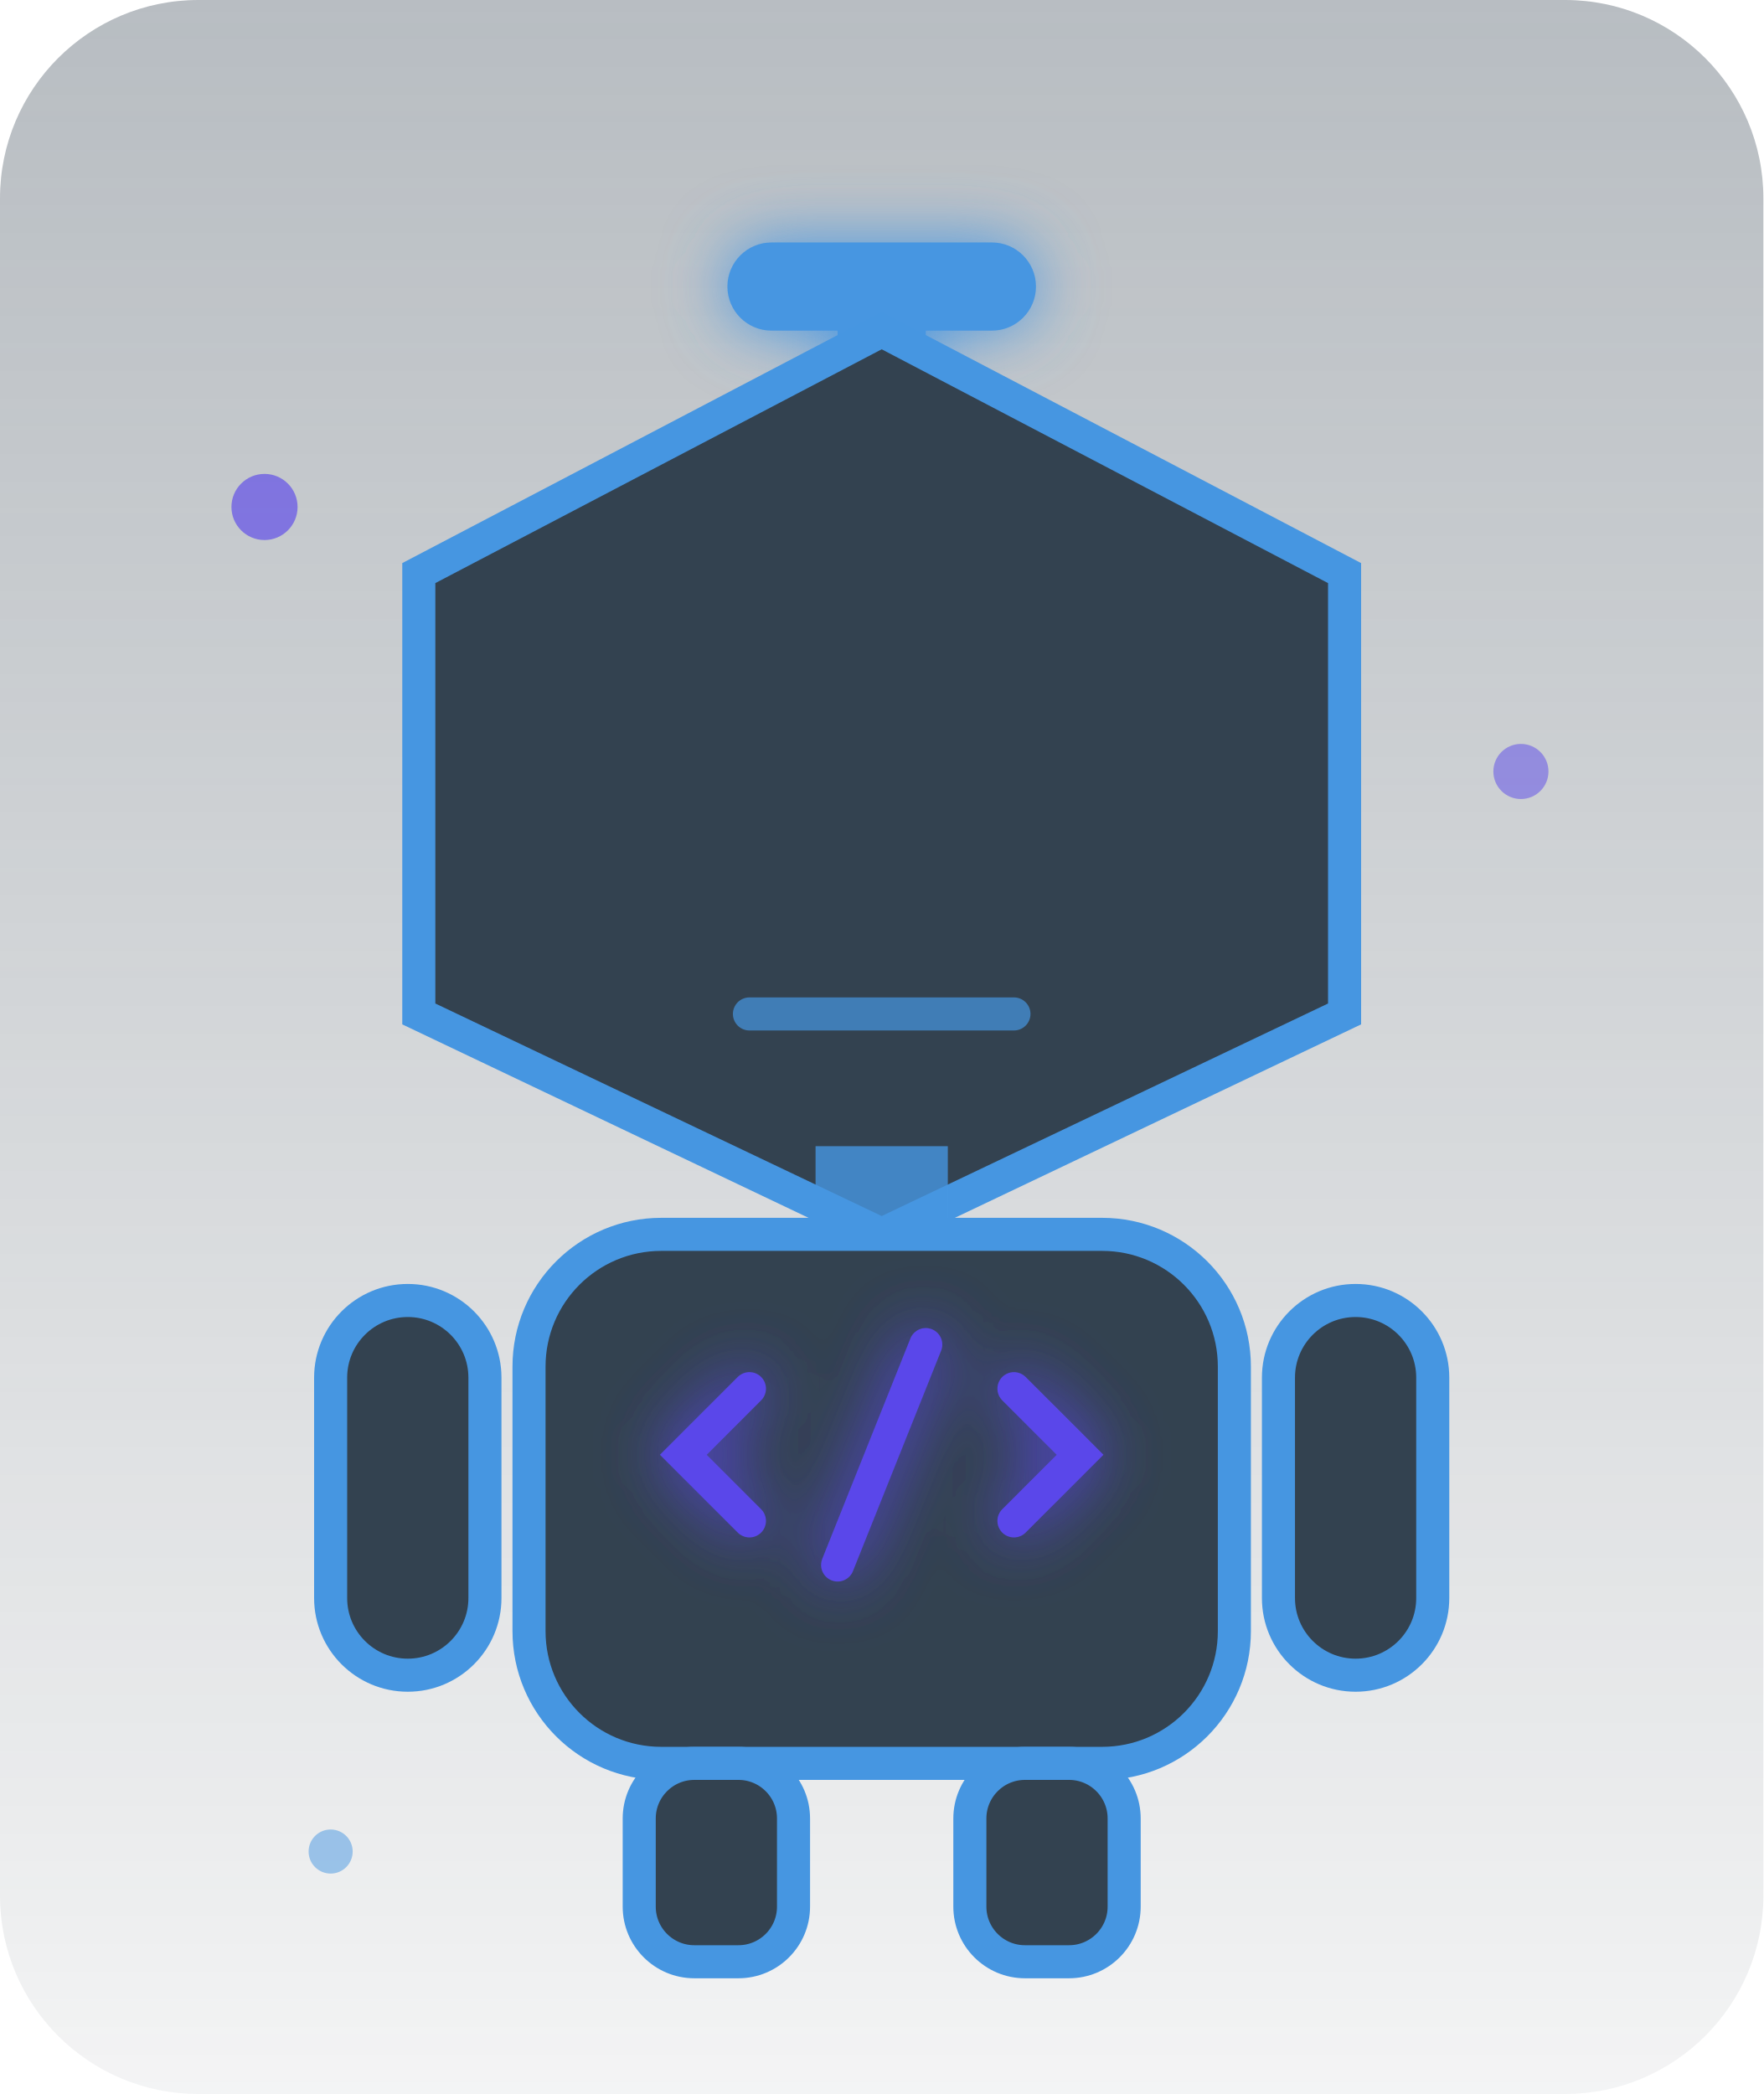
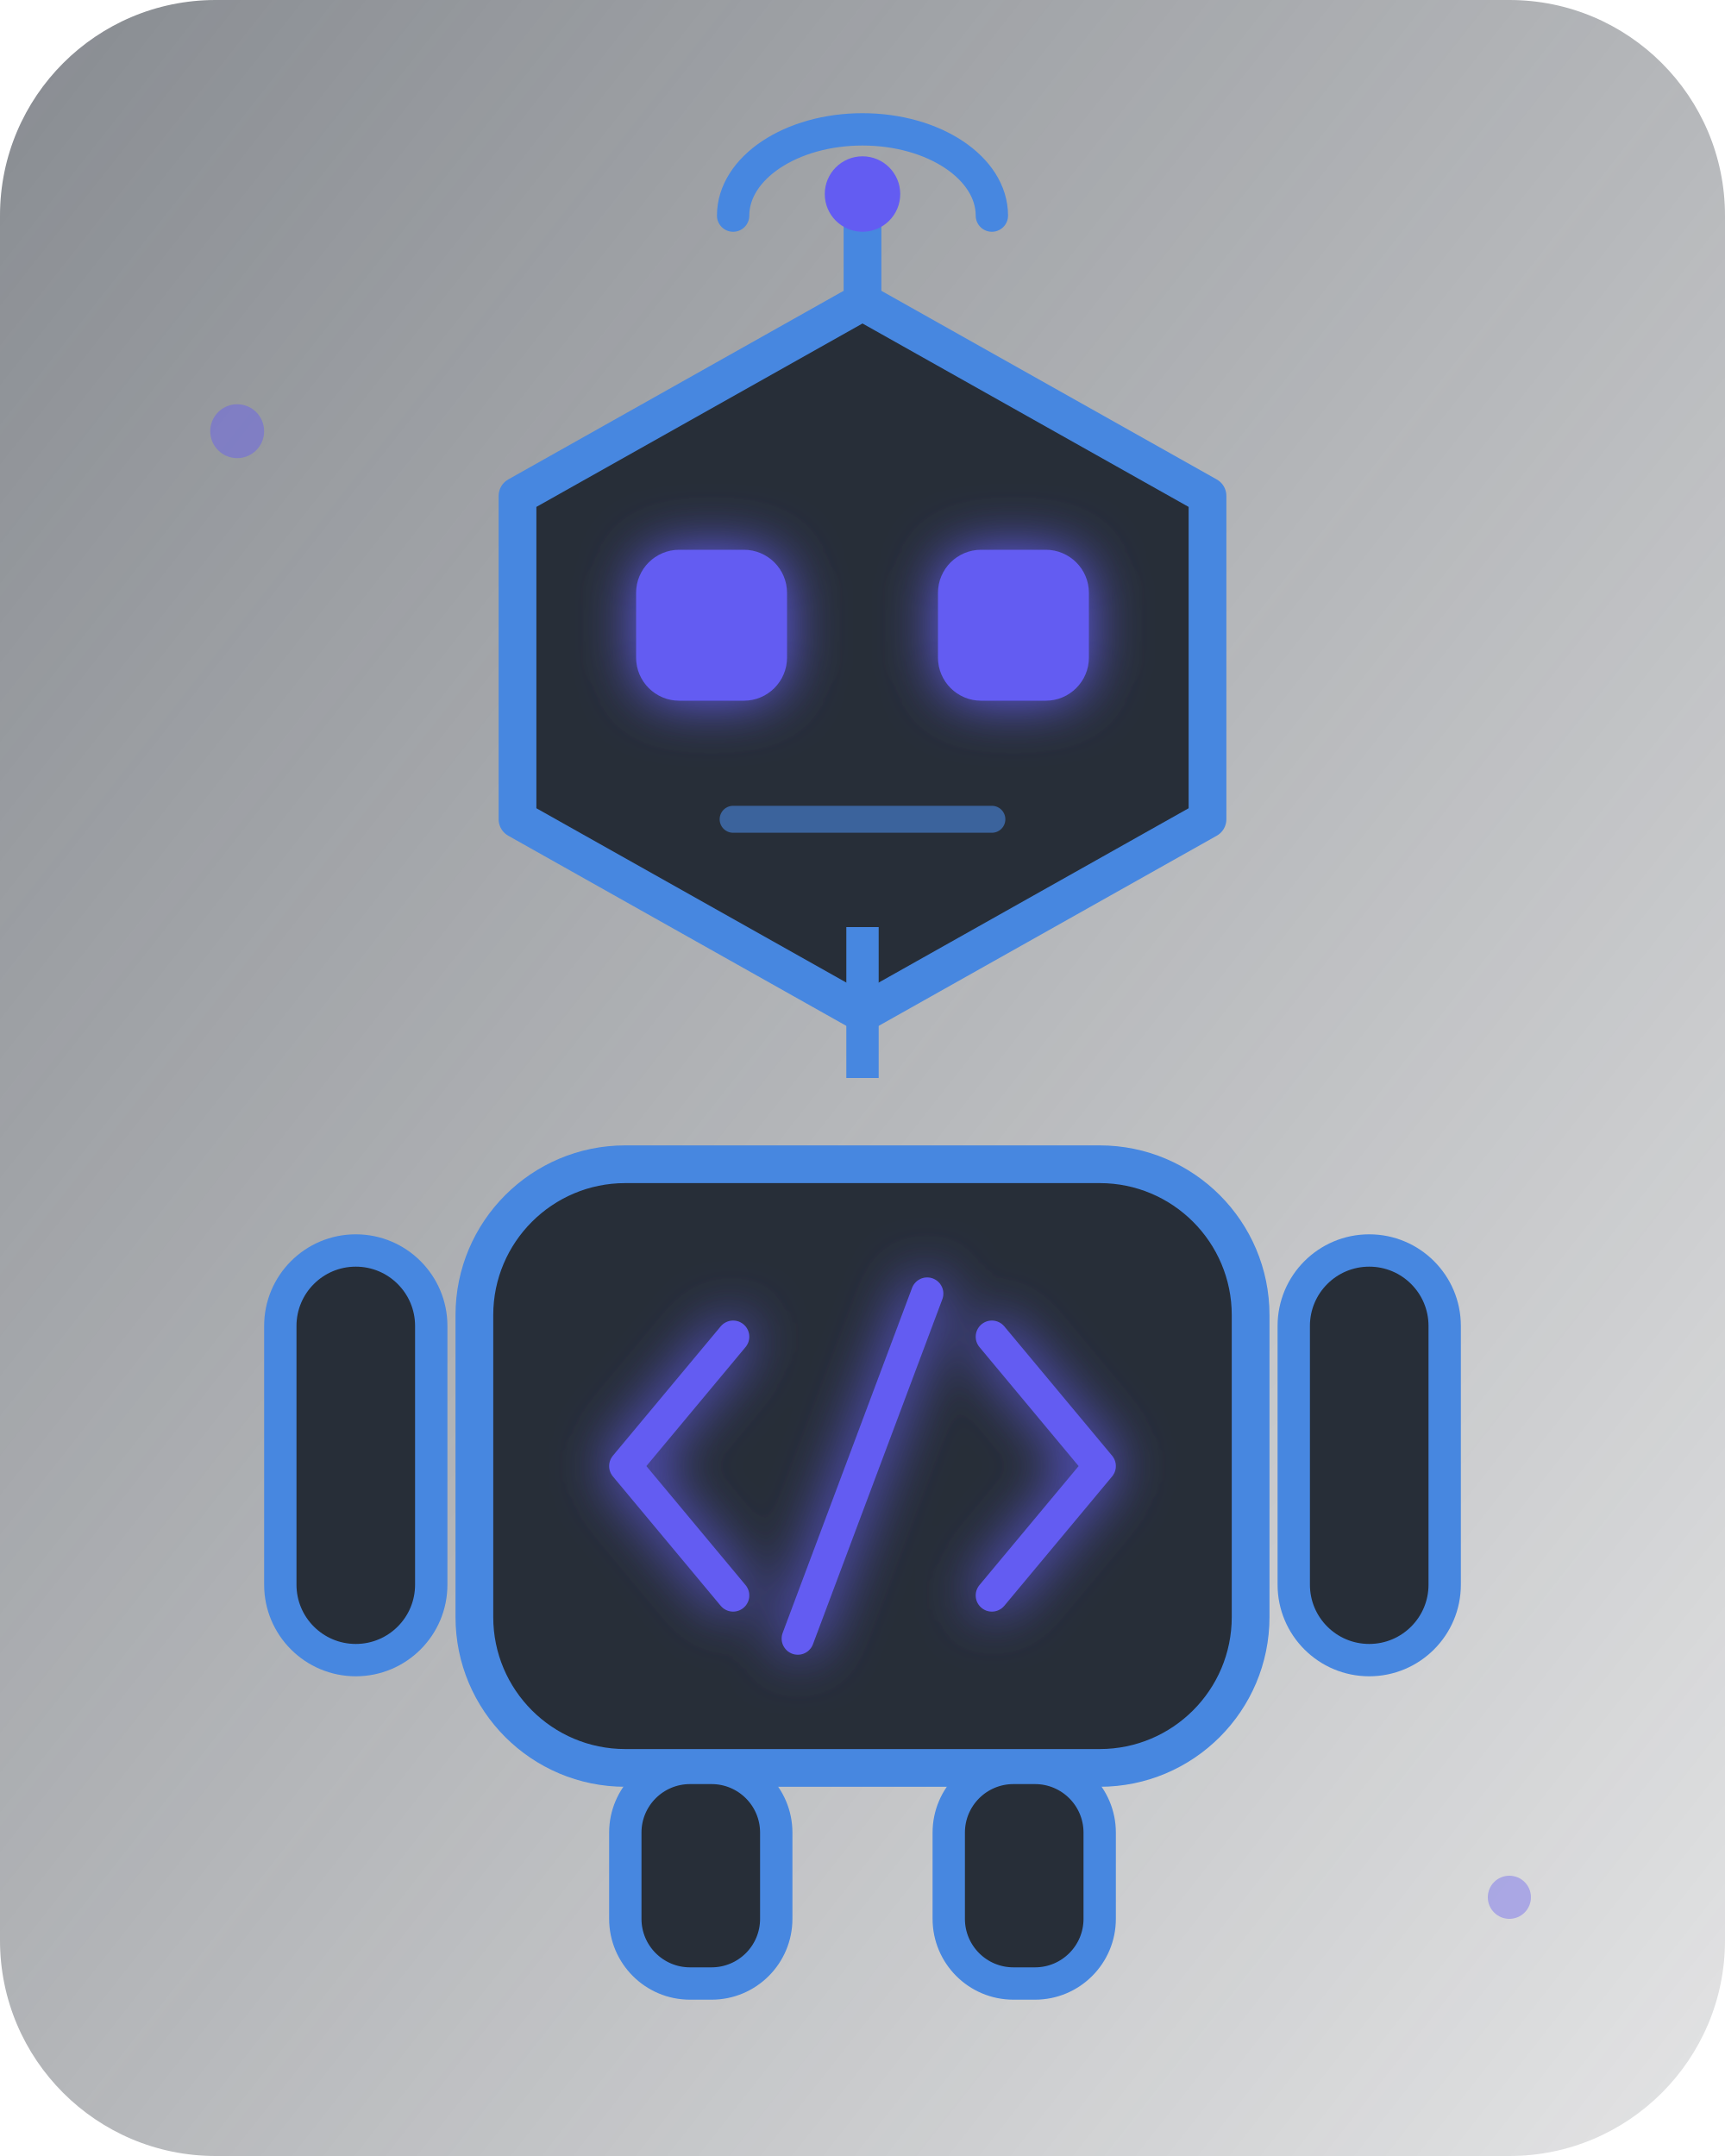
- <svg xmlns="http://www.w3.org/2000/svg" viewBox="0 0 160 190" width="160" height="190" role="img" aria-label="Code Review robot">
+ <svg xmlns="http://www.w3.org/2000/svg" viewBox="0 0 160 200" width="160" height="200" role="img" aria-label="Code Review robot">
  <defs>
-     <linearGradient id="bg" x1="0" y1="0" x2="0" y2="1">
-       <stop offset="0%" stop-color="#334250" stop-opacity="0.35" />
-       <stop offset="100%" stop-color="#1c2935" stop-opacity="0.05" />
+     <linearGradient id="bg" x1="0" y1="0" x2="1" y2="1">
+       <stop offset="0%" stop-color="#272e38" stop-opacity="0.55" />
+       <stop offset="100%" stop-color="#191e26" stop-opacity="0.12" />
    </linearGradient>
    <filter id="glow" x="-50%" y="-50%" width="200%" height="200%">
-       <feGaussianBlur stdDeviation="3" result="b" />
+       <feGaussianBlur stdDeviation="2.6" result="b" />
      <feMerge>
        <feMergeNode in="b" />
        <feMergeNode in="SourceGraphic" />
      </feMerge>
    </filter>
  </defs>
-   <rect x="0" y="0" width="160" height="190" rx="18" fill="url(#bg)" />
+   <rect width="160" height="200" rx="20" fill="url(#bg)" />
+   <path d="M80 30 V20" stroke="#4787e0" stroke-width="3.5" stroke-linecap="round" />
+   <path d="M68 20 a12 8 0 0 1 24 0" fill="none" stroke="#4787e0" stroke-width="3" stroke-linecap="round" />
+   <circle cx="80" cy="18" r="3.5" fill="#635cf2" />
+   <path d="M80 28 L112 46 v30 L80 94 L48 76 V46 Z" fill="#272e38" stroke="#4787e0" stroke-width="3.5" stroke-linejoin="round" />
  <g filter="url(#glow)">
-     <rect x="66" y="22" width="28" height="8" rx="4" fill="#4696e1" />
-     <rect x="76" y="28" width="8" height="8" fill="#4696e1" />
+     <rect x="59" y="51" width="14" height="14" rx="4" fill="#635cf2" />
+     <rect x="87" y="51" width="14" height="14" rx="4" fill="#635cf2">
+       <animate attributeName="opacity" values="1;0.35;1" dur="2.4s" repeatCount="indefinite" />
+     </rect>
  </g>
-   <path d="M80 30 L122 52 V92 L80 112 L38 92 V52 Z" fill="#334250" stroke="#4696e1" stroke-width="3" />
+   <path d="M68 76 h24" stroke="#4787e0" stroke-width="2.5" stroke-linecap="round" opacity="0.6" />
+   <path d="M80 86 v14" stroke="#4787e0" stroke-width="3" />
+   <rect x="44" y="108" width="72" height="56" rx="14" fill="#272e38" stroke="#4787e0" stroke-width="3.5" />
  <g filter="url(#glow)">
-     <path d="M52 68 h22" stroke="#5a47ea" stroke-width="6" stroke-linecap="round">
-       <animate attributeName="opacity" values="1;.35;1" dur="2.4s" repeatCount="indefinite" />
-     </path>
-     <path d="M86 68 h22" stroke="#5a47ea" stroke-width="6" stroke-linecap="round">
-       <animate attributeName="opacity" values="1;.35;1" dur="2.4s" repeatCount="indefinite" />
-     </path>
+     <path d="M68 124 l-10 12 10 12" fill="none" stroke="#635cf2" stroke-width="3" stroke-linecap="round" stroke-linejoin="round" />
+     <path d="M92 124 l10 12 -10 12" fill="none" stroke="#635cf2" stroke-width="3" stroke-linecap="round" stroke-linejoin="round" />
+     <path d="M86 120 l-12 32" stroke="#635cf2" stroke-width="3" stroke-linecap="round" />
  </g>
-   <path d="M68 92 h24" stroke="#4696e1" stroke-width="3" stroke-linecap="round" opacity="0.7" />
-   <rect x="74" y="104" width="12" height="8" fill="#4696e1" opacity="0.8" />
-   <rect x="48" y="112" width="64" height="48" rx="12" fill="#334250" stroke="#4696e1" stroke-width="3" />
-   <g filter="url(#glow)">
-     <path d="M68 126 l-6 6 6 6M92 126 l6 6 -6 6" stroke="#5a47ea" stroke-width="3" fill="none" stroke-linecap="round" />
-     <path d="M84 122 l-8 20" stroke="#5a47ea" stroke-width="3" stroke-linecap="round" />
-   </g>
-   <rect x="30" y="118" width="14" height="34" rx="7" fill="#334250" stroke="#4696e1" stroke-width="3" />
-   <rect x="116" y="118" width="14" height="34" rx="7" fill="#334250" stroke="#4696e1" stroke-width="3" />
-   <rect x="58" y="160" width="14" height="18" rx="5" fill="#334250" stroke="#4696e1" stroke-width="3" />
-   <rect x="88" y="160" width="14" height="18" rx="5" fill="#334250" stroke="#4696e1" stroke-width="3" />
-   <circle cx="24" cy="46" r="3" fill="#5a47ea" opacity="0.65">
-     <animate attributeName="opacity" values="0.65;0.15;0.65" dur="3.1s" repeatCount="indefinite" />
+   <rect x="26" y="116" width="14" height="38" rx="7" fill="#272e38" stroke="#4787e0" stroke-width="3" />
+   <rect x="120" y="116" width="14" height="38" rx="7" fill="#272e38" stroke="#4787e0" stroke-width="3" />
+   <rect x="58" y="164" width="14" height="20" rx="6" fill="#272e38" stroke="#4787e0" stroke-width="3" />
+   <rect x="88" y="164" width="14" height="20" rx="6" fill="#272e38" stroke="#4787e0" stroke-width="3" />
+   <circle cx="22" cy="40" r="2.5" fill="#635cf2" opacity="0.45">
+     <animate attributeName="opacity" values="0.45;0.1;0.45" dur="3.6s" repeatCount="indefinite" />
  </circle>
-   <circle cx="138" cy="70" r="2.5" fill="#5a47ea" opacity="0.5">
-     <animate attributeName="opacity" values="0.2;0.7;0.2" dur="2.4s" repeatCount="indefinite" />
-   </circle>
-   <circle cx="30" cy="168" r="2" fill="#4696e1" opacity="0.5">
-     <animate attributeName="opacity" values="0.6;0.2;0.6" dur="3.8s" repeatCount="indefinite" />
-   </circle>
+   <circle cx="140" cy="176" r="2" fill="#635cf2" opacity="0.4" />
</svg>
